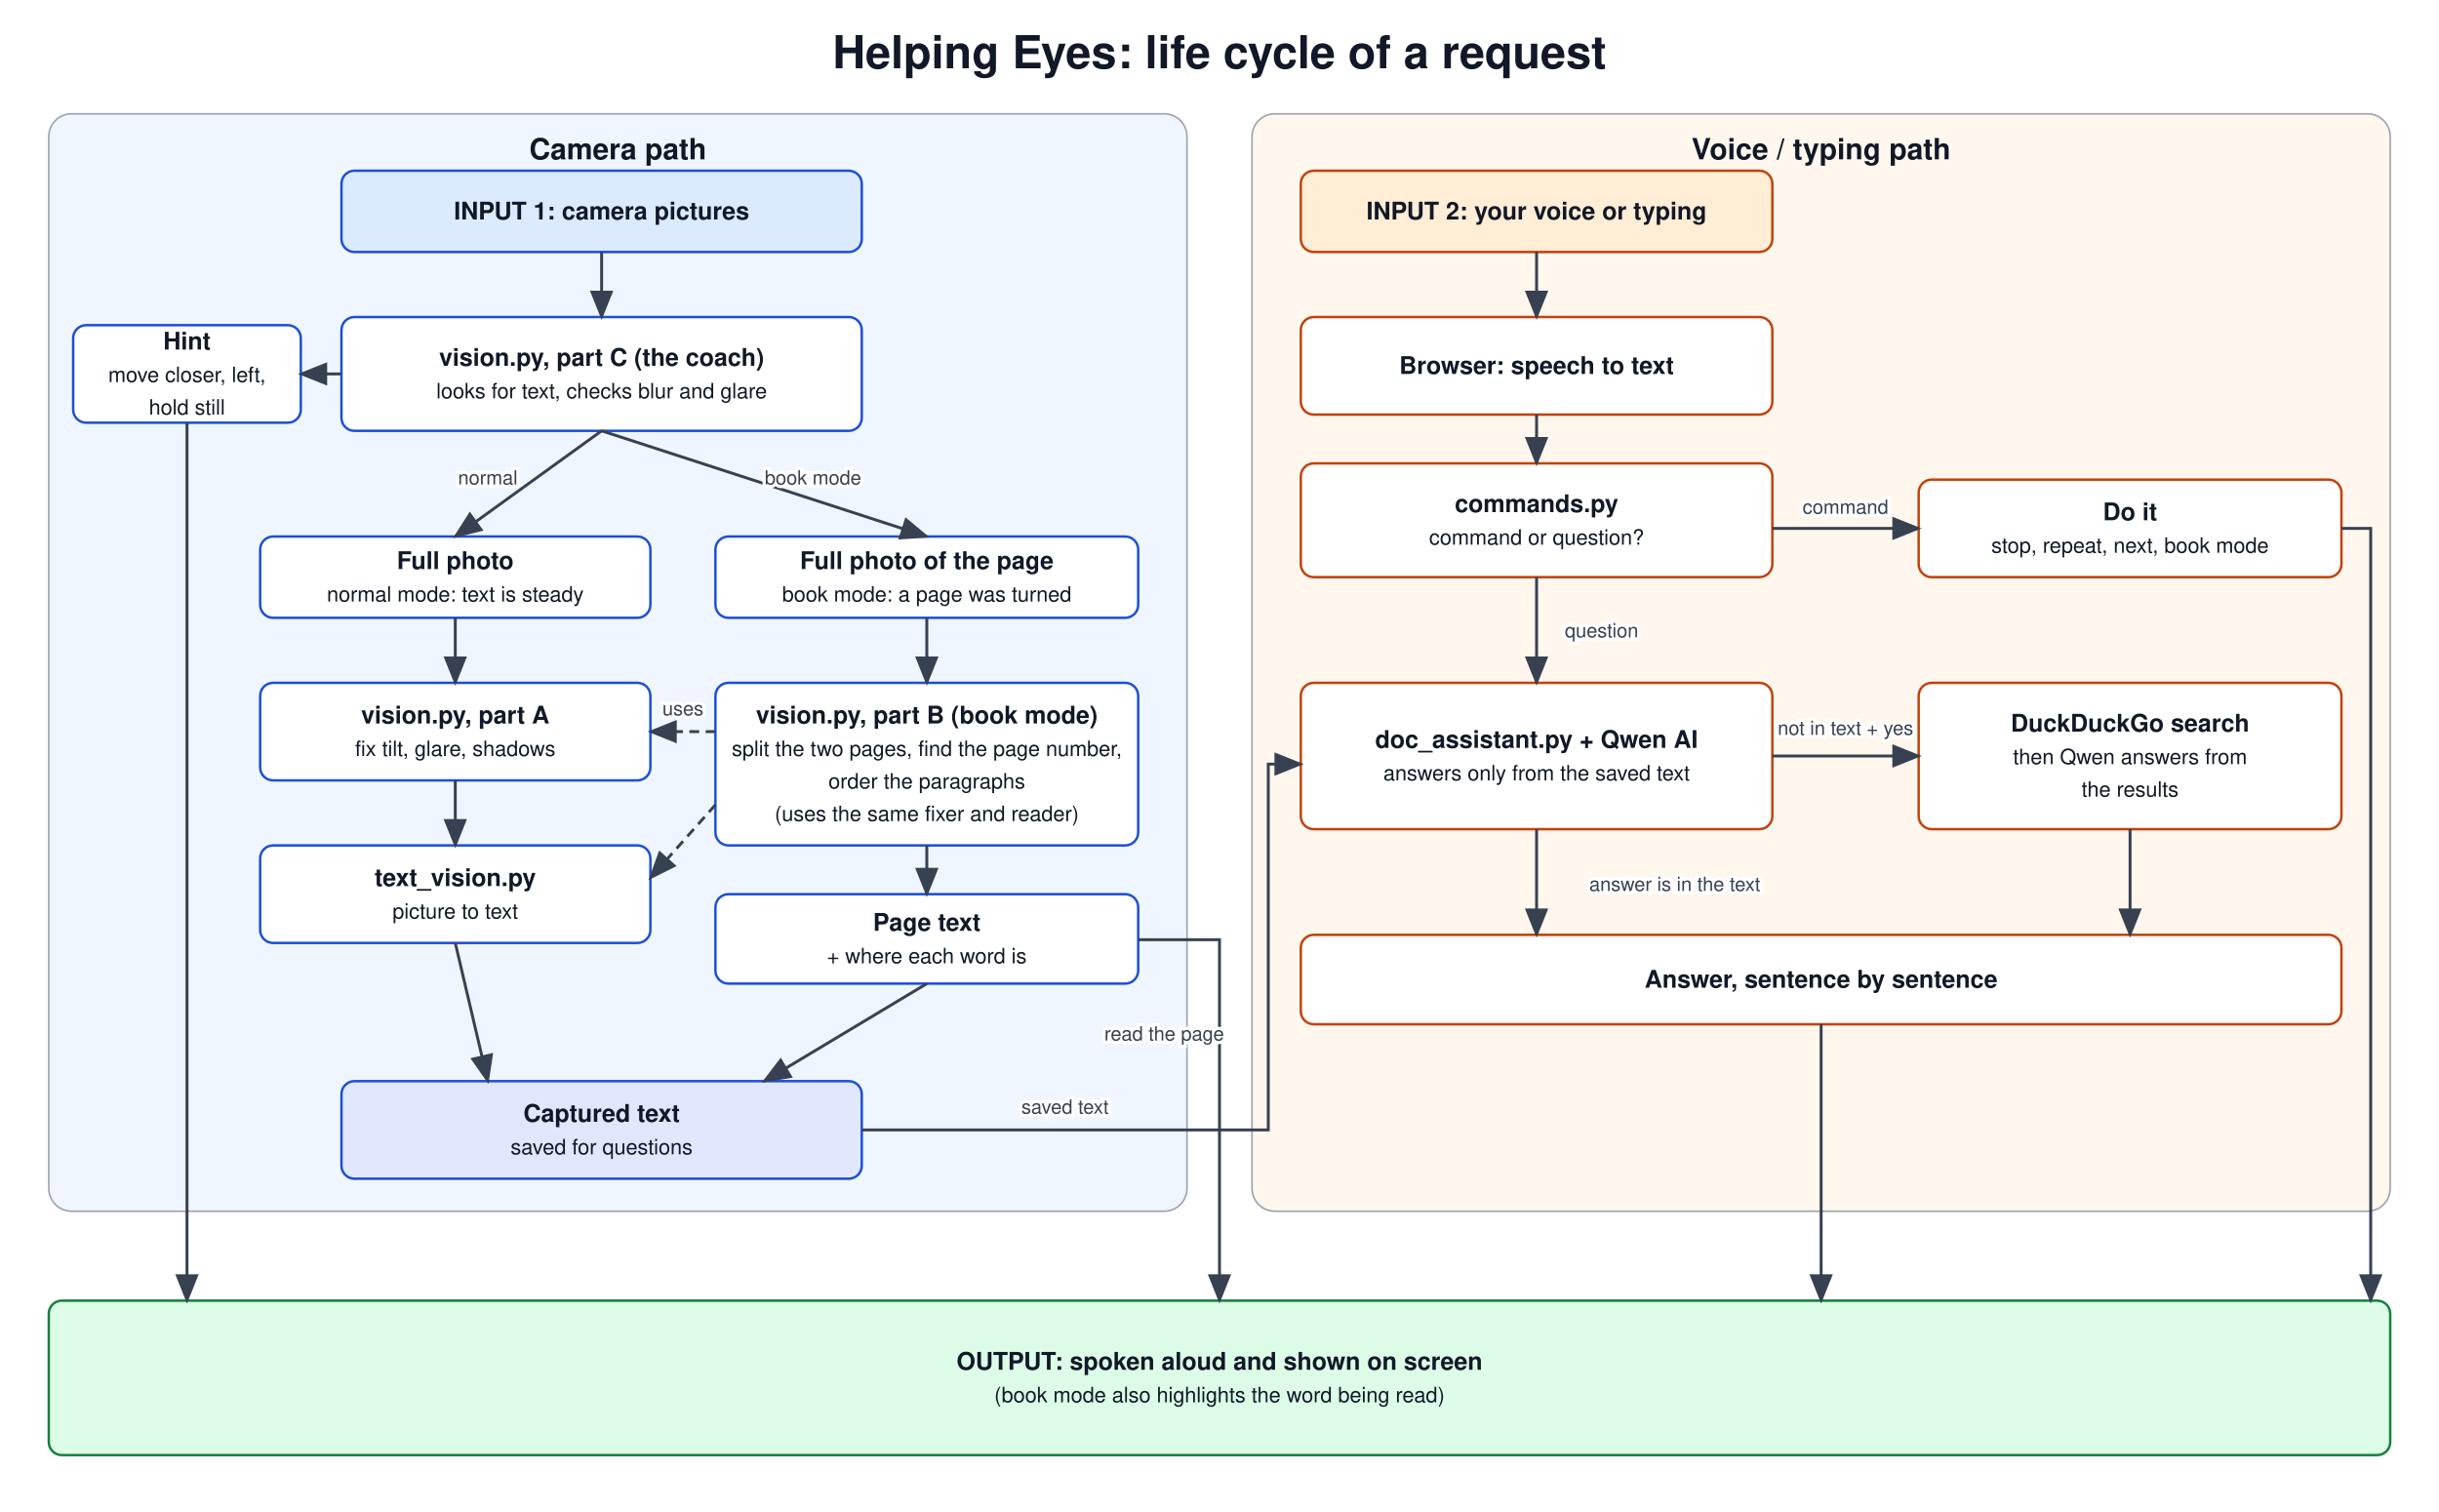
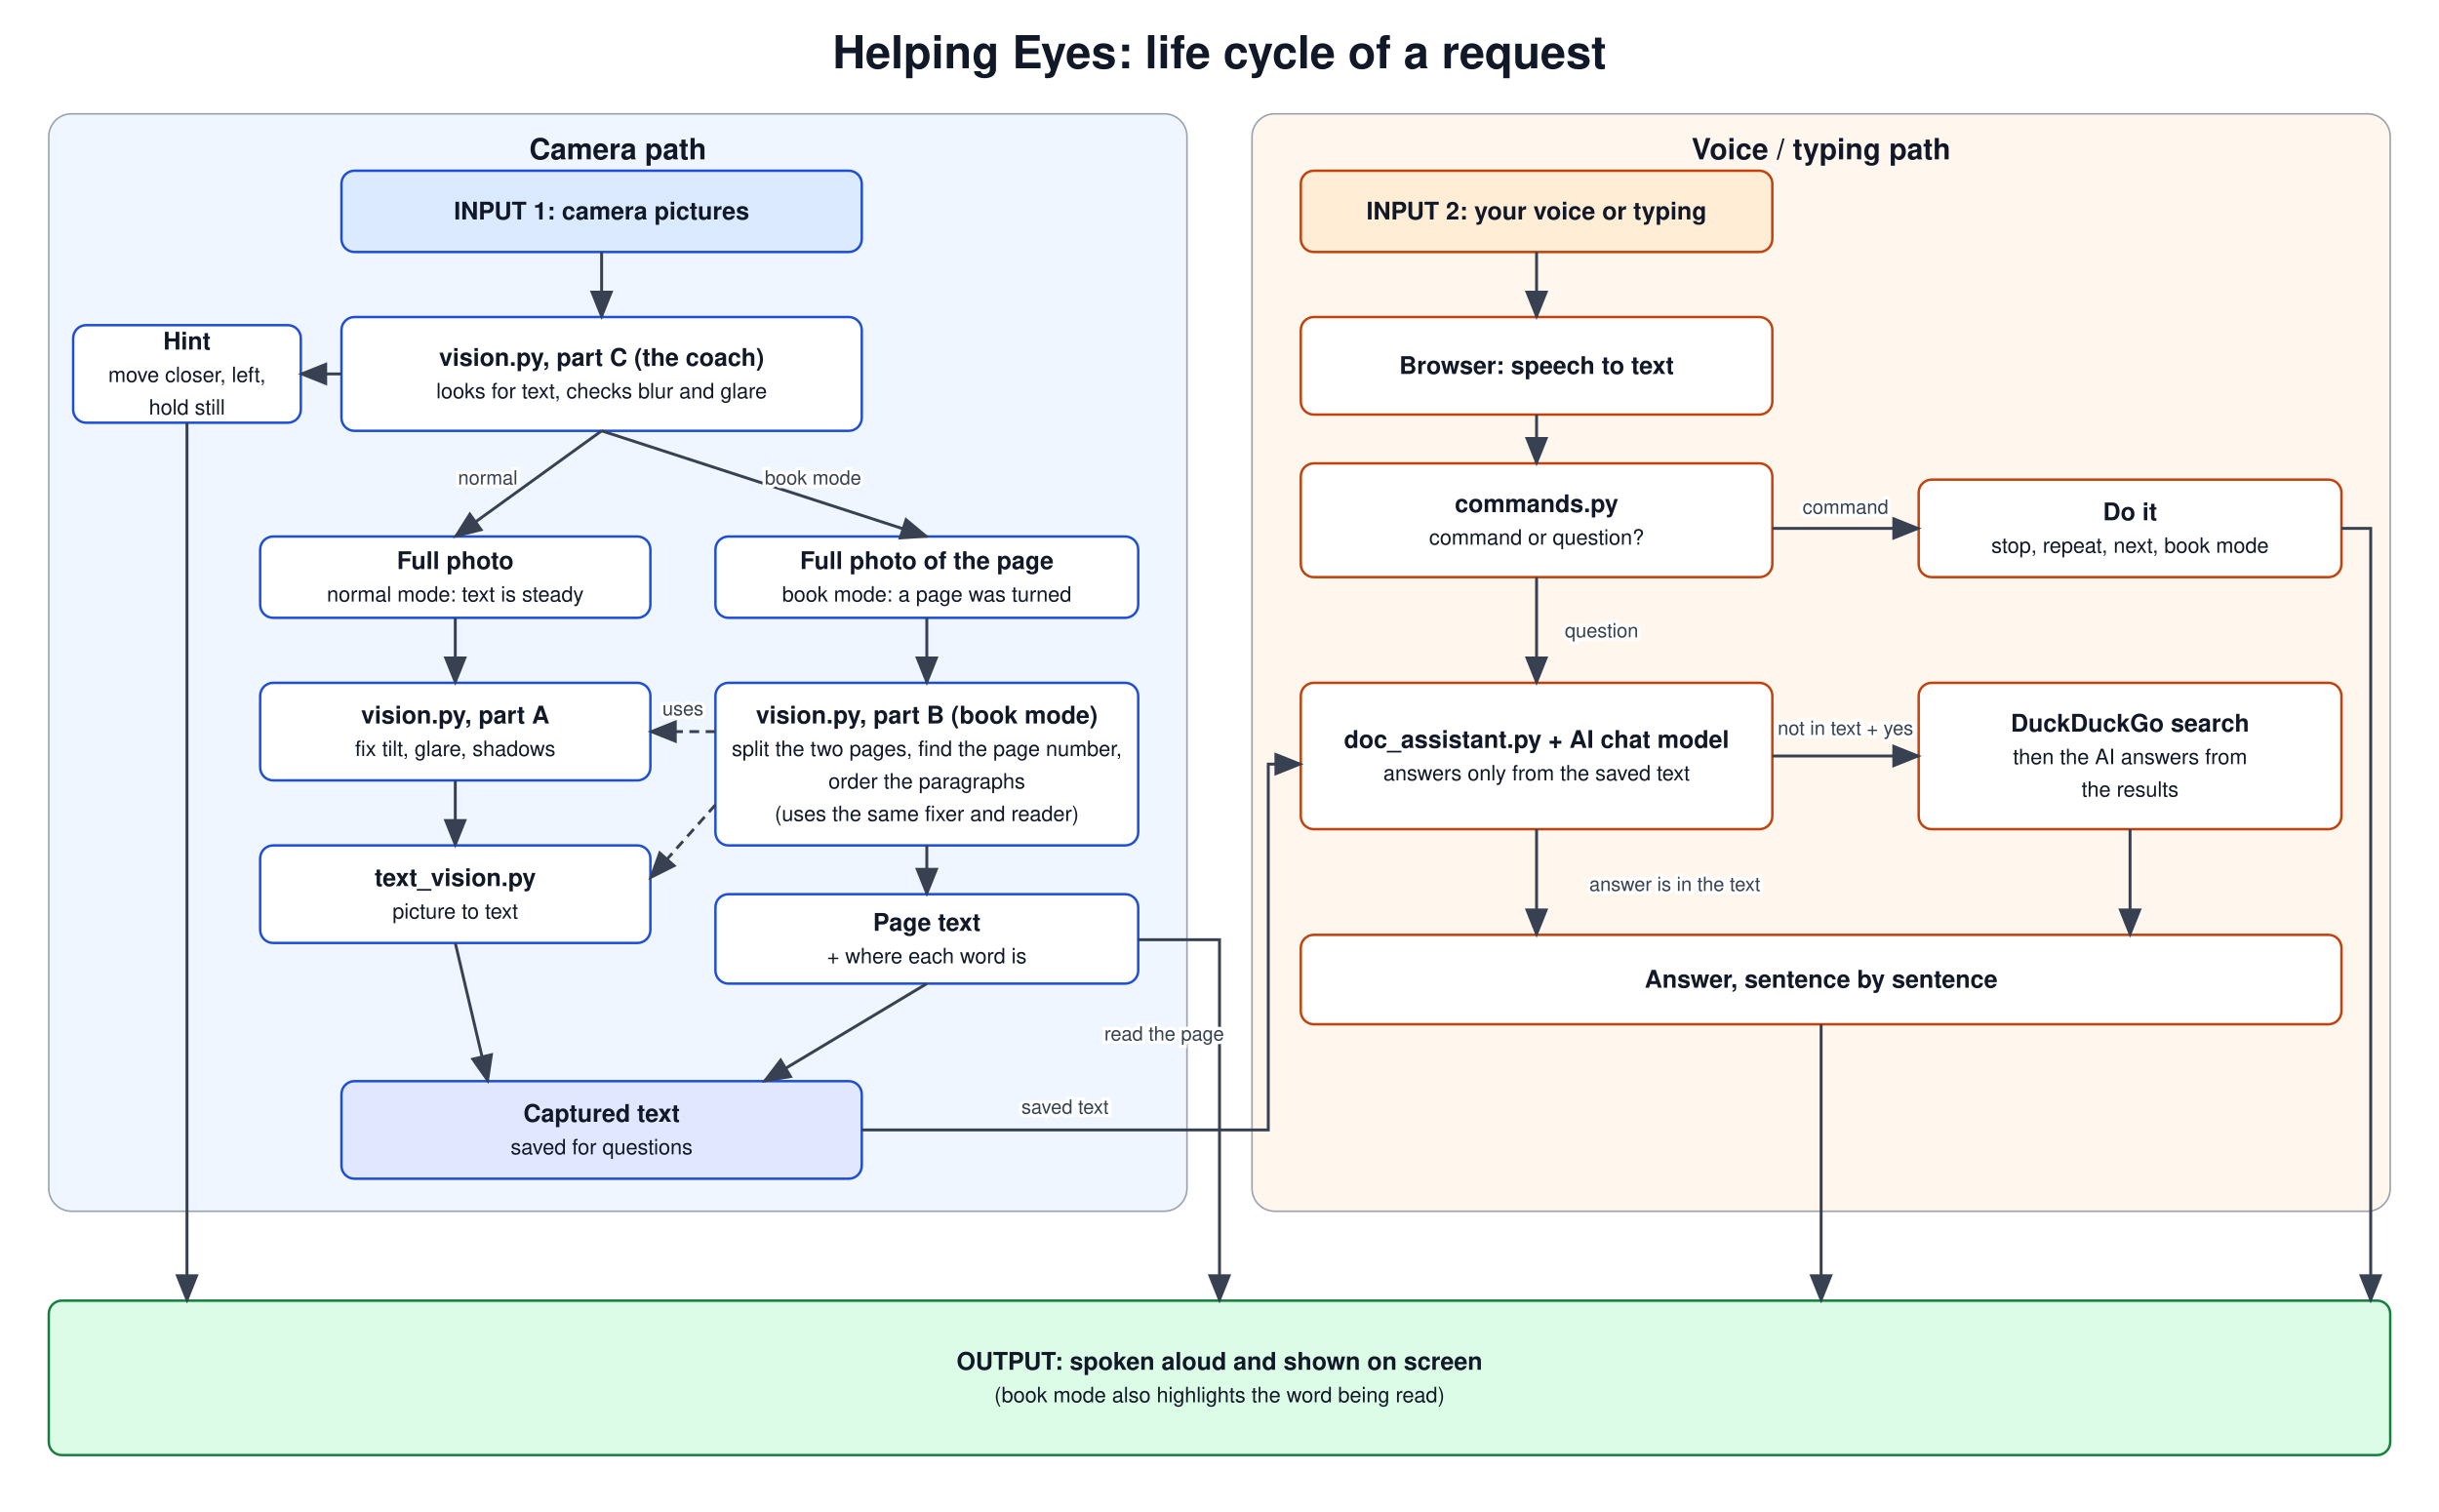
<svg xmlns="http://www.w3.org/2000/svg" width="1500" height="930" viewBox="0 0 1500 930" font-family="Helvetica, Arial, sans-serif">
  <defs>
    <marker id="a" markerWidth="10" markerHeight="8" refX="9" refY="4" orient="auto">
      <path d="M0,0 L10,4 L0,8 z" fill="#374151" />
    </marker>
  </defs>
  <rect width="1500" height="930" fill="#ffffff" />
  <text x="750" y="42" text-anchor="middle" font-size="28" font-weight="700" fill="#111827">Helping Eyes: life cycle of a request</text>
  <rect x="30" y="70" width="700" height="675" rx="14" fill="#eff6ff" stroke="#9ca3af" />
  <text x="380.0" y="98" text-anchor="middle" font-size="18" font-weight="700" fill="#111827">Camera path</text>
  <rect x="770" y="70" width="700" height="675" rx="14" fill="#fff7ed" stroke="#9ca3af" />
  <text x="1120.0" y="98" text-anchor="middle" font-size="18" font-weight="700" fill="#111827">Voice / typing path</text>
  <rect x="210" y="105" width="320" height="50" rx="8" fill="#dbeafe" stroke="#1d4ed8" stroke-width="1.5" />
  <text x="370.0" y="135.0" text-anchor="middle" font-size="15" font-weight="700" fill="#111827">INPUT 1: camera pictures</text>
  <rect x="210" y="195" width="320" height="70" rx="8" fill="#fff" stroke="#1d4ed8" stroke-width="1.5" />
  <text x="370.0" y="225.0" text-anchor="middle" font-size="15" font-weight="700" fill="#111827">vision.py, part C (the coach)</text>
  <text x="370.0" y="245.0" text-anchor="middle" font-size="13" font-weight="400" fill="#111827">looks for text, checks blur and glare</text>
  <rect x="45" y="200" width="140" height="60" rx="8" fill="#fff" stroke="#1d4ed8" stroke-width="1.5" />
  <text x="115.0" y="215.0" text-anchor="middle" font-size="15" font-weight="700" fill="#111827">Hint</text>
  <text x="115.0" y="235.0" text-anchor="middle" font-size="13" font-weight="400" fill="#111827">move closer, left,</text>
  <text x="115.0" y="255.0" text-anchor="middle" font-size="13" font-weight="400" fill="#111827">hold still</text>
  <rect x="160" y="330" width="240" height="50" rx="8" fill="#fff" stroke="#1d4ed8" stroke-width="1.5" />
  <text x="280.0" y="350.0" text-anchor="middle" font-size="15" font-weight="700" fill="#111827">Full photo</text>
  <text x="280.0" y="370.0" text-anchor="middle" font-size="13" font-weight="400" fill="#111827">normal mode: text is steady</text>
  <rect x="160" y="420" width="240" height="60" rx="8" fill="#fff" stroke="#1d4ed8" stroke-width="1.5" />
  <text x="280.0" y="445.0" text-anchor="middle" font-size="15" font-weight="700" fill="#111827">vision.py, part A</text>
  <text x="280.0" y="465.0" text-anchor="middle" font-size="13" font-weight="400" fill="#111827">fix tilt, glare, shadows</text>
  <rect x="160" y="520" width="240" height="60" rx="8" fill="#fff" stroke="#1d4ed8" stroke-width="1.5" />
  <text x="280.0" y="545.0" text-anchor="middle" font-size="15" font-weight="700" fill="#111827">text_vision.py</text>
  <text x="280.0" y="565.0" text-anchor="middle" font-size="13" font-weight="400" fill="#111827">picture to text</text>
  <rect x="440" y="330" width="260" height="50" rx="8" fill="#fff" stroke="#1d4ed8" stroke-width="1.5" />
  <text x="570.0" y="350.0" text-anchor="middle" font-size="15" font-weight="700" fill="#111827">Full photo of the page</text>
  <text x="570.0" y="370.0" text-anchor="middle" font-size="13" font-weight="400" fill="#111827">book mode: a page was turned</text>
  <rect x="440" y="420" width="260" height="100" rx="8" fill="#fff" stroke="#1d4ed8" stroke-width="1.5" />
  <text x="570.0" y="445.0" text-anchor="middle" font-size="15" font-weight="700" fill="#111827">vision.py, part B (book mode)</text>
  <text x="570.0" y="465.0" text-anchor="middle" font-size="13" font-weight="400" fill="#111827">split the two pages, find the page number,</text>
  <text x="570.0" y="485.0" text-anchor="middle" font-size="13" font-weight="400" fill="#111827">order the paragraphs</text>
  <text x="570.0" y="505.0" text-anchor="middle" font-size="13" font-weight="400" fill="#111827">(uses the same fixer and reader)</text>
  <rect x="440" y="550" width="260" height="55" rx="8" fill="#fff" stroke="#1d4ed8" stroke-width="1.5" />
  <text x="570.0" y="572.5" text-anchor="middle" font-size="15" font-weight="700" fill="#111827">Page text</text>
  <text x="570.0" y="592.5" text-anchor="middle" font-size="13" font-weight="400" fill="#111827">+ where each word is</text>
  <rect x="210" y="665" width="320" height="60" rx="8" fill="#e0e7ff" stroke="#1d4ed8" stroke-width="1.5" />
  <text x="370.0" y="690.0" text-anchor="middle" font-size="15" font-weight="700" fill="#111827">Captured text</text>
  <text x="370.0" y="710.0" text-anchor="middle" font-size="13" font-weight="400" fill="#111827">saved for questions</text>
  <rect x="800" y="105" width="290" height="50" rx="8" fill="#ffedd5" stroke="#c2410c" stroke-width="1.5" />
  <text x="945.0" y="135.0" text-anchor="middle" font-size="15" font-weight="700" fill="#111827">INPUT 2: your voice or typing</text>
  <rect x="800" y="195" width="290" height="60" rx="8" fill="#fff" stroke="#c2410c" stroke-width="1.5" />
  <text x="945.0" y="230.0" text-anchor="middle" font-size="15" font-weight="700" fill="#111827">Browser: speech to text</text>
  <rect x="800" y="285" width="290" height="70" rx="8" fill="#fff" stroke="#c2410c" stroke-width="1.5" />
  <text x="945.0" y="315.0" text-anchor="middle" font-size="15" font-weight="700" fill="#111827">commands.py</text>
  <text x="945.0" y="335.0" text-anchor="middle" font-size="13" font-weight="400" fill="#111827">command or question?</text>
  <rect x="1180" y="295" width="260" height="60" rx="8" fill="#fff" stroke="#c2410c" stroke-width="1.5" />
  <text x="1310.0" y="320.0" text-anchor="middle" font-size="15" font-weight="700" fill="#111827">Do it</text>
  <text x="1310.0" y="340.0" text-anchor="middle" font-size="13" font-weight="400" fill="#111827">stop, repeat, next, book mode</text>
  <rect x="800" y="420" width="290" height="90" rx="8" fill="#fff" stroke="#c2410c" stroke-width="1.5" />
-   <text x="945.0" y="460.0" text-anchor="middle" font-size="15" font-weight="700" fill="#111827">doc_assistant.py + Qwen AI</text>
+   <text x="945.0" y="460.0" text-anchor="middle" font-size="15" font-weight="700" fill="#111827">doc_assistant.py + AI chat model</text>
  <text x="945.0" y="480.0" text-anchor="middle" font-size="13" font-weight="400" fill="#111827">answers only from the saved text</text>
  <rect x="1180" y="420" width="260" height="90" rx="8" fill="#fff" stroke="#c2410c" stroke-width="1.5" />
  <text x="1310.0" y="450.0" text-anchor="middle" font-size="15" font-weight="700" fill="#111827">DuckDuckGo search</text>
-   <text x="1310.0" y="470.0" text-anchor="middle" font-size="13" font-weight="400" fill="#111827">then Qwen answers from</text>
+   <text x="1310.0" y="470.0" text-anchor="middle" font-size="13" font-weight="400" fill="#111827">then the AI answers from</text>
  <text x="1310.0" y="490.0" text-anchor="middle" font-size="13" font-weight="400" fill="#111827">the results</text>
  <rect x="800" y="575" width="640" height="55" rx="8" fill="#fff" stroke="#c2410c" stroke-width="1.5" />
  <text x="1120.0" y="607.5" text-anchor="middle" font-size="15" font-weight="700" fill="#111827">Answer, sentence by sentence</text>
  <rect x="30" y="800" width="1440" height="95" rx="8" fill="#dcfce7" stroke="#15803d" stroke-width="1.5" />
  <text x="750.0" y="842.5" text-anchor="middle" font-size="15" font-weight="700" fill="#111827">OUTPUT: spoken aloud and shown on screen</text>
  <text x="750.0" y="862.5" text-anchor="middle" font-size="13" font-weight="400" fill="#111827">(book mode also highlights the word being read)</text>
  <path d="M370,155 L370,195" fill="none" stroke="#374151" stroke-width="1.8" marker-end="url(#a)" />
  <path d="M210,230 L185,230" fill="none" stroke="#374151" stroke-width="1.8" marker-end="url(#a)" />
  <path d="M370,265 L280,330" fill="none" stroke="#374151" stroke-width="1.8" marker-end="url(#a)" />
  <text x="300" y="298" text-anchor="middle" font-size="12" fill="#374151" stroke="#fff" stroke-width="4" paint-order="stroke">normal</text>
  <path d="M370,265 L570,330" fill="none" stroke="#374151" stroke-width="1.8" marker-end="url(#a)" />
  <text x="500" y="298" text-anchor="middle" font-size="12" fill="#374151" stroke="#fff" stroke-width="4" paint-order="stroke">book mode</text>
  <path d="M280,380 L280,420" fill="none" stroke="#374151" stroke-width="1.8" marker-end="url(#a)" />
  <path d="M280,480 L280,520" fill="none" stroke="#374151" stroke-width="1.8" marker-end="url(#a)" />
  <path d="M570,380 L570,420" fill="none" stroke="#374151" stroke-width="1.8" marker-end="url(#a)" />
  <path d="M440,450 L400,450" fill="none" stroke="#374151" stroke-width="1.8" marker-end="url(#a)" stroke-dasharray="6 4" />
  <text x="420" y="440" text-anchor="middle" font-size="12" fill="#374151" stroke="#fff" stroke-width="4" paint-order="stroke">uses</text>
  <path d="M440,495 L400,540" fill="none" stroke="#374151" stroke-width="1.8" marker-end="url(#a)" stroke-dasharray="6 4" />
  <path d="M570,520 L570,550" fill="none" stroke="#374151" stroke-width="1.8" marker-end="url(#a)" />
  <path d="M280,580 L300,665" fill="none" stroke="#374151" stroke-width="1.8" marker-end="url(#a)" />
  <path d="M570,605 L470,665" fill="none" stroke="#374151" stroke-width="1.8" marker-end="url(#a)" />
  <path d="M115,260 L115,800" fill="none" stroke="#374151" stroke-width="1.8" marker-end="url(#a)" />
  <path d="M700,578 L750,578 L750,800" fill="none" stroke="#374151" stroke-width="1.8" marker-end="url(#a)" />
  <text x="716" y="640" text-anchor="middle" font-size="12" fill="#374151" stroke="#fff" stroke-width="4" paint-order="stroke">read the page</text>
  <path d="M945,155 L945,195" fill="none" stroke="#374151" stroke-width="1.8" marker-end="url(#a)" />
  <path d="M945,255 L945,285" fill="none" stroke="#374151" stroke-width="1.8" marker-end="url(#a)" />
  <path d="M945,355 L945,420" fill="none" stroke="#374151" stroke-width="1.8" marker-end="url(#a)" />
  <text x="985" y="392" text-anchor="middle" font-size="12" fill="#374151" stroke="#fff" stroke-width="4" paint-order="stroke">question</text>
  <path d="M1090,325 L1180,325" fill="none" stroke="#374151" stroke-width="1.8" marker-end="url(#a)" />
  <text x="1135" y="316" text-anchor="middle" font-size="12" fill="#374151" stroke="#fff" stroke-width="4" paint-order="stroke">command</text>
  <path d="M1440,325 L1458,325 L1458,800" fill="none" stroke="#374151" stroke-width="1.8" marker-end="url(#a)" />
  <path d="M1090,465 L1180,465" fill="none" stroke="#374151" stroke-width="1.8" marker-end="url(#a)" />
  <text x="1135" y="452" text-anchor="middle" font-size="12" fill="#374151" stroke="#fff" stroke-width="4" paint-order="stroke">not in text + yes</text>
  <path d="M945,510 L945,575" fill="none" stroke="#374151" stroke-width="1.8" marker-end="url(#a)" />
  <text x="1030" y="548" text-anchor="middle" font-size="12" fill="#374151" stroke="#fff" stroke-width="4" paint-order="stroke">answer is in the text</text>
  <path d="M1310,510 L1310,575" fill="none" stroke="#374151" stroke-width="1.8" marker-end="url(#a)" />
  <path d="M1120,630 L1120,800" fill="none" stroke="#374151" stroke-width="1.8" marker-end="url(#a)" />
  <path d="M530,695 L780,695 L780,470 L800,470" fill="none" stroke="#374151" stroke-width="1.8" marker-end="url(#a)" />
  <text x="655" y="685" text-anchor="middle" font-size="12" fill="#374151" stroke="#fff" stroke-width="4" paint-order="stroke">saved text</text>
</svg>
